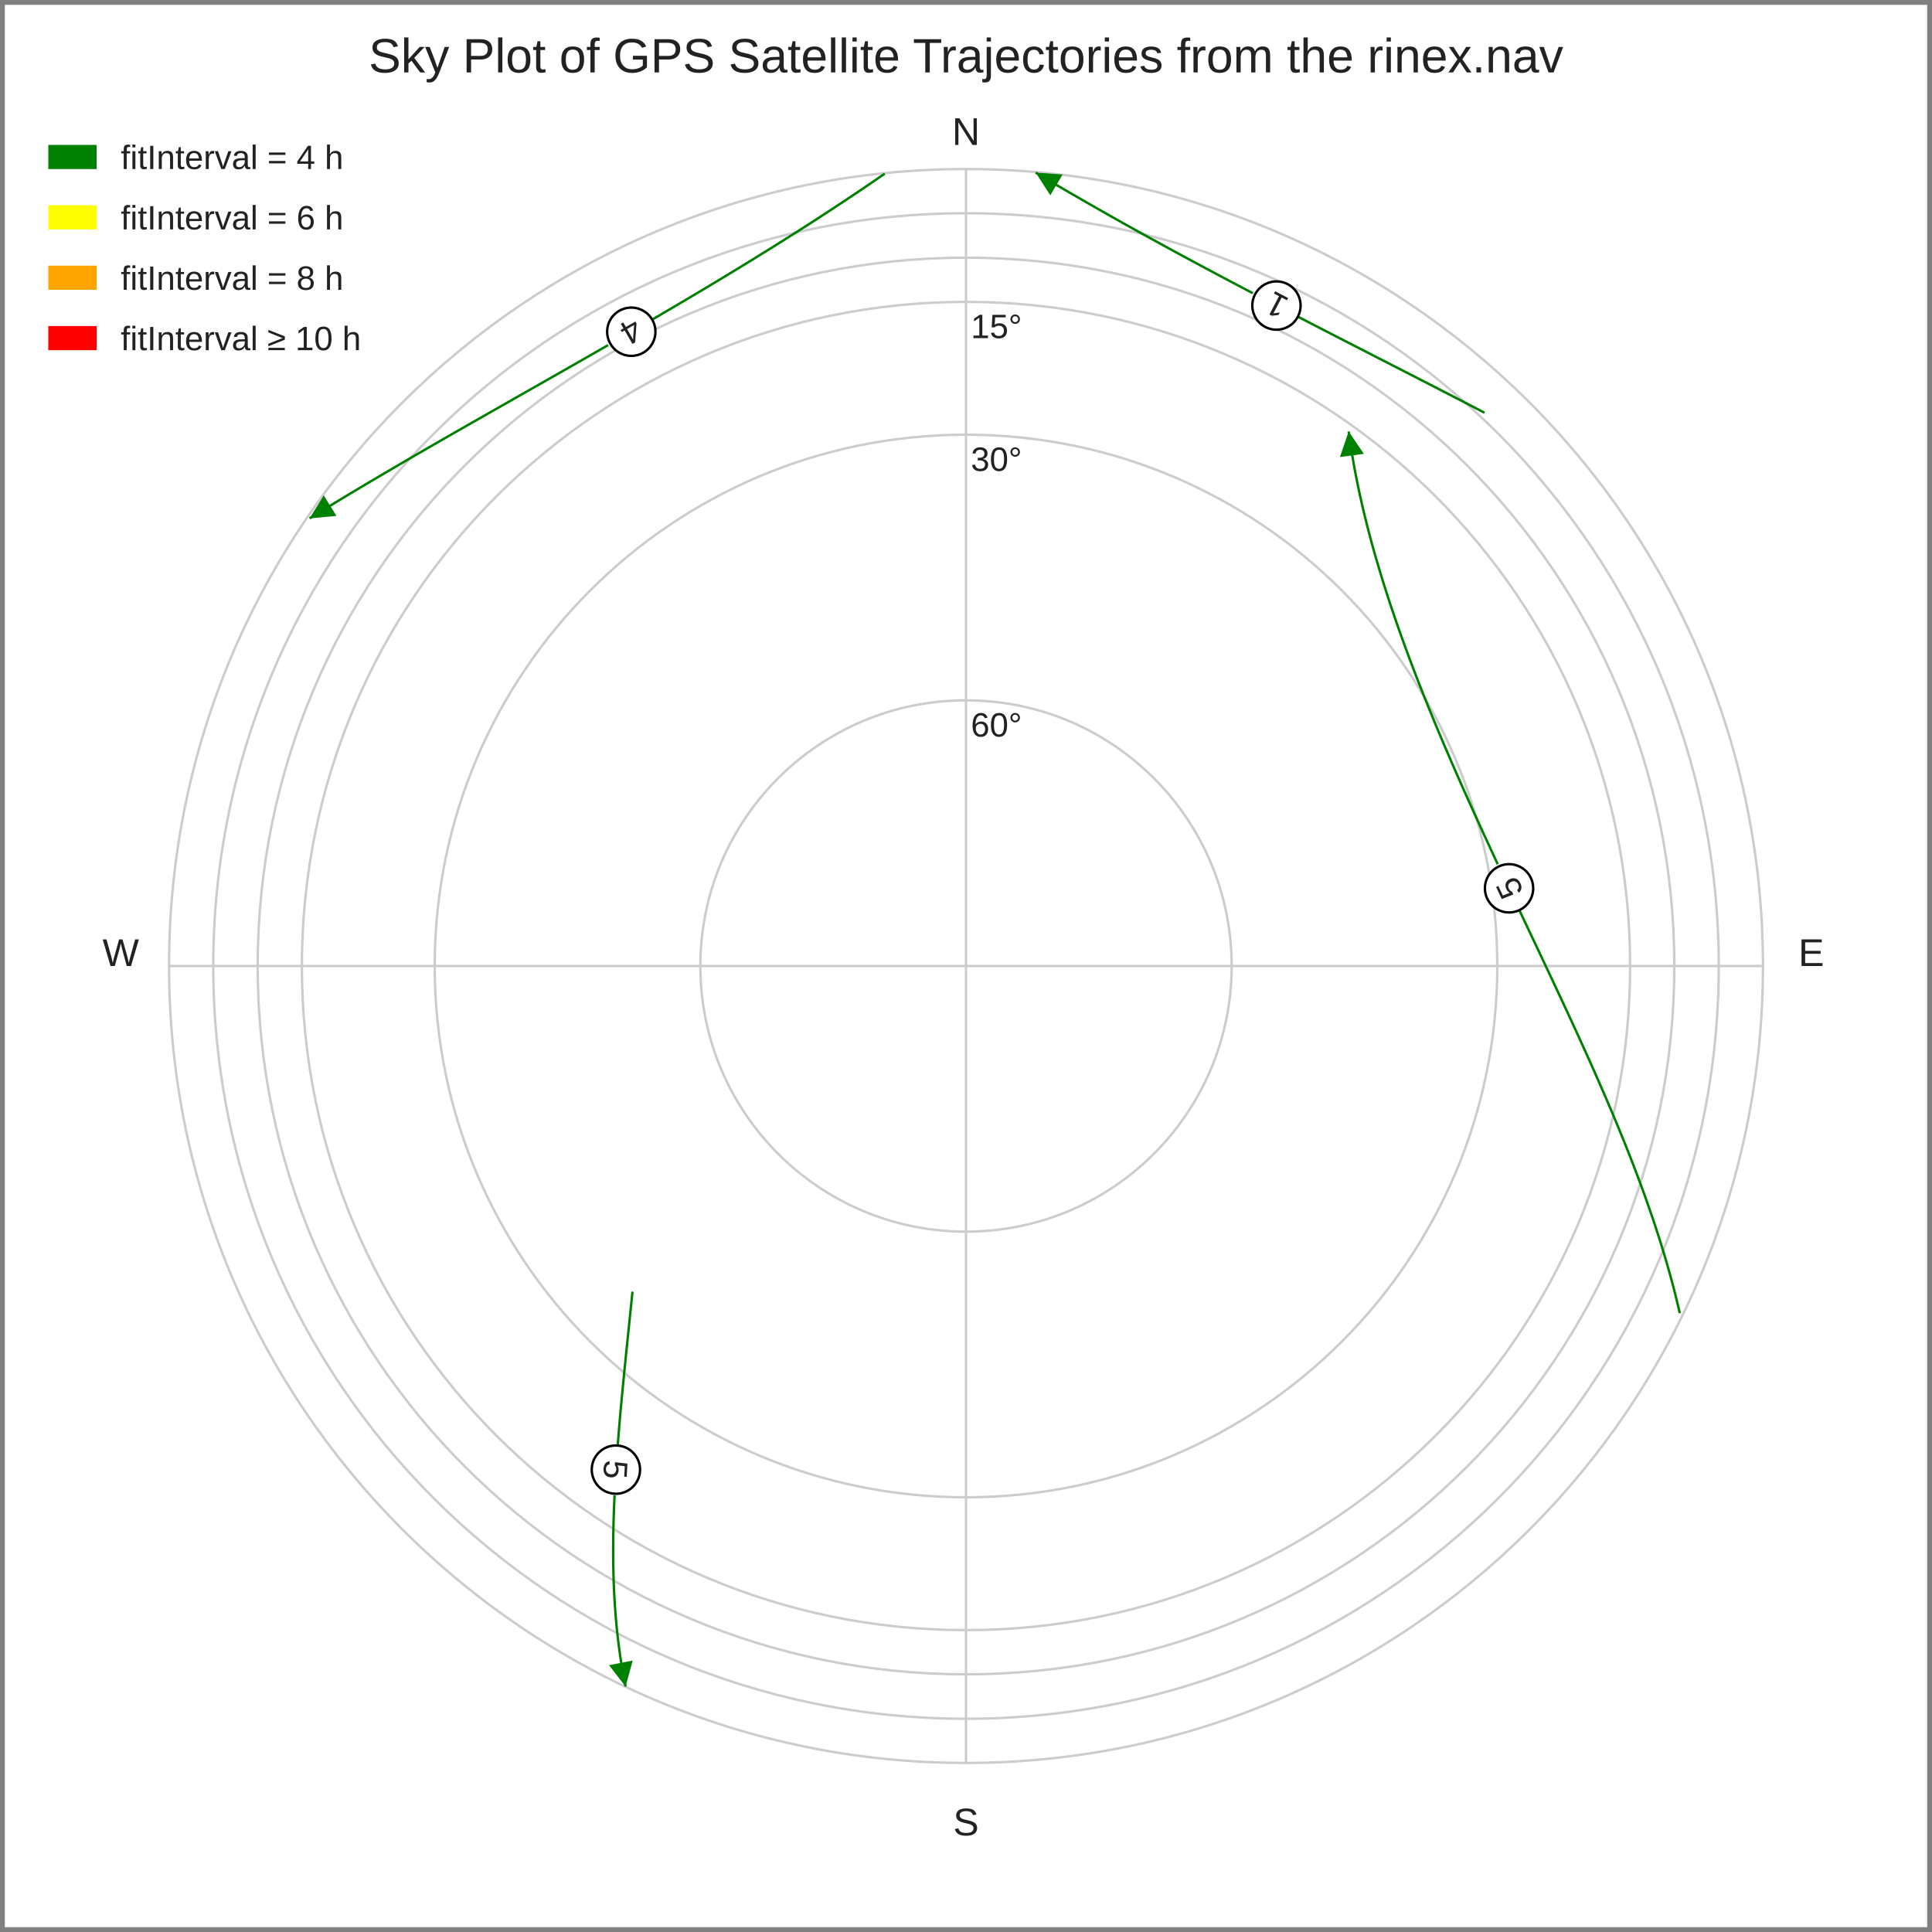
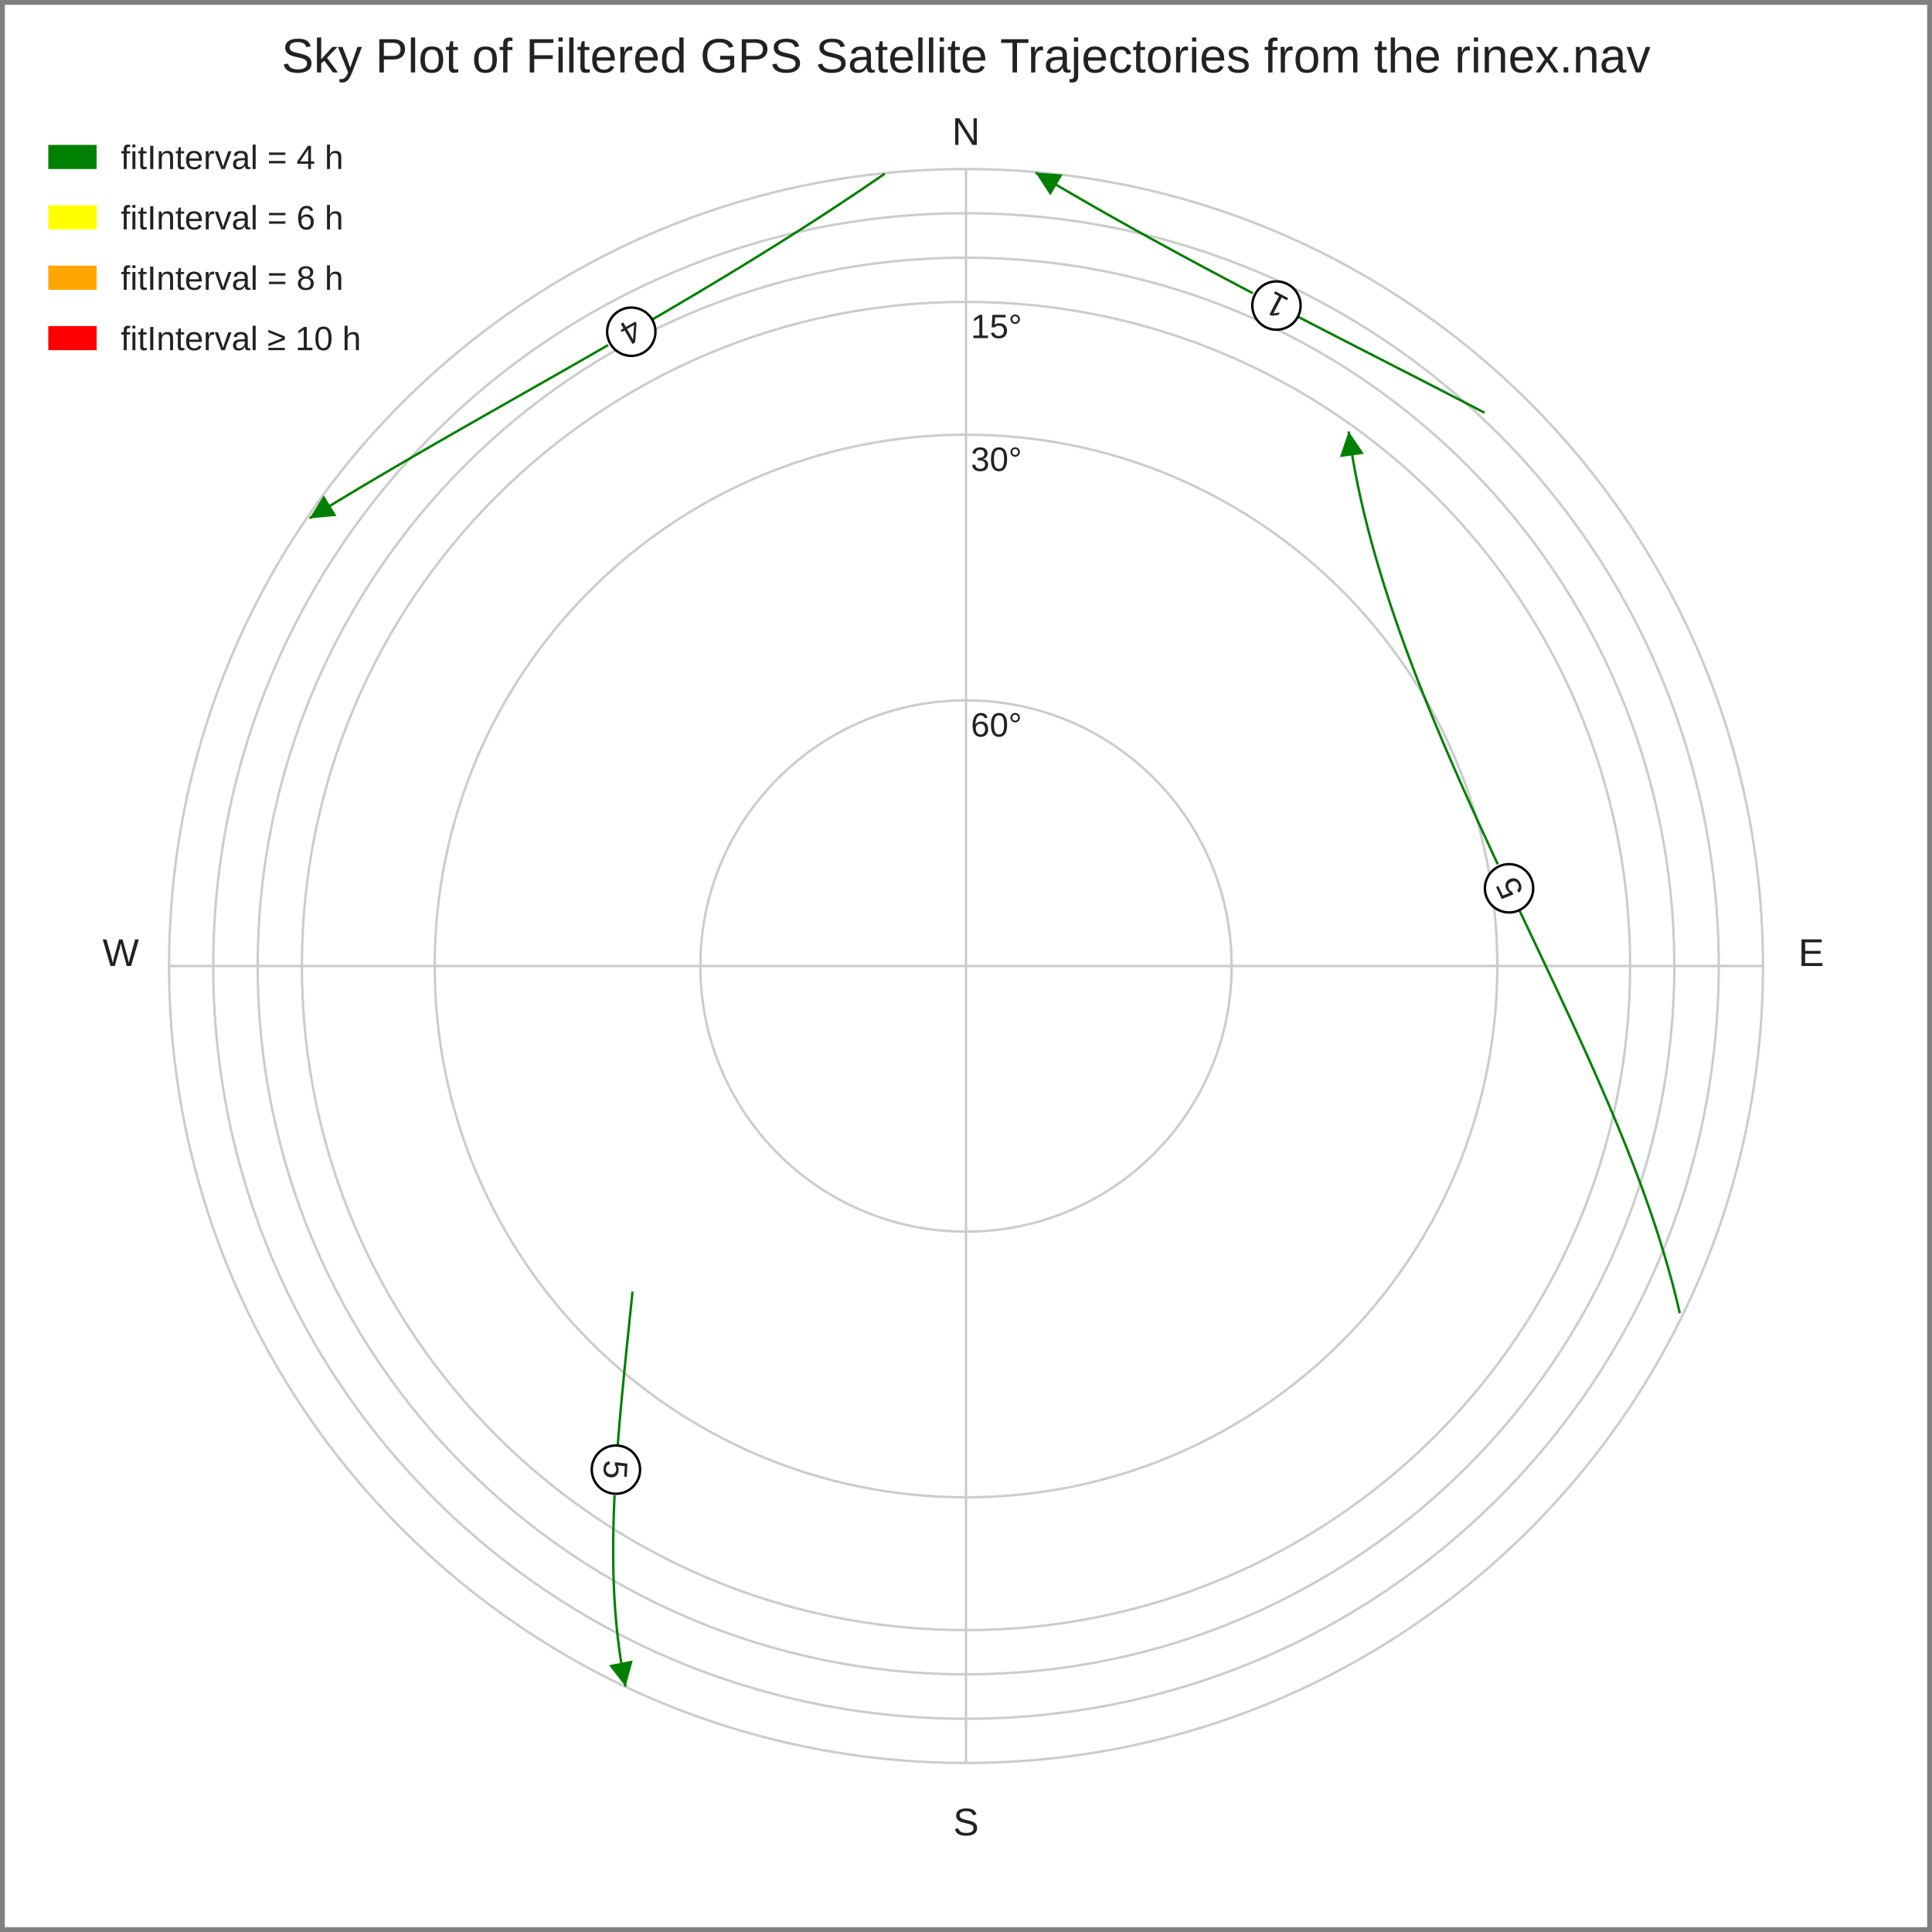
<svg xmlns="http://www.w3.org/2000/svg" width="800" height="800">
  <style>text { font-family: 'Segoe UI',Arial, sans-serif; fill: #222222; }</style>
  <rect width="100%" height="100%" fill="white" />
-   <text x="400" y="30" text-anchor="middle" font-size="20">Sky Plot of GPS Satellite Trajectories from the rinex.nav</text>
+   <text x="400" y="30" text-anchor="middle" font-size="20">Sky Plot of Filtered GPS Satellite Trajectories from the rinex.nav</text>
  <rect x="1" y="1" width="798" height="798" fill="none" stroke="gray" stroke-width="2" />
  <defs>
    <marker id="arrow-green" markerWidth="10" markerHeight="10" refX="10" refY="5" orient="auto" markerUnits="strokeWidth">
      <path d="M0,0 L10,5 L0,10 Z" fill="green" />
    </marker>
    <marker id="arrow-yellow" markerWidth="10" markerHeight="10" refX="10" refY="5" orient="auto" markerUnits="strokeWidth">
      <path d="M0,0 L10,5 L0,10 Z" fill="yellow" />
    </marker>
    <marker id="arrow-orange" markerWidth="10" markerHeight="10" refX="10" refY="5" orient="auto" markerUnits="strokeWidth">
      <path d="M0,0 L10,5 L0,10 Z" fill="orange" />
    </marker>
    <marker id="arrow-red" markerWidth="10" markerHeight="10" refX="10" refY="5" orient="auto" markerUnits="strokeWidth">
      <path d="M0,0 L10,5 L0,10 Z" fill="red" />
    </marker>
  </defs>
  <defs>
    <marker id="sat-1" markerWidth="30" markerHeight="30" refX="23" refY="15" orient="auto" markerUnits="userSpaceOnUse">
      <circle cx="15" cy="15" r="10" fill="white" stroke="black" />
      <text x="15" y="20" font-size="14" text-anchor="middle">1</text>
    </marker>
    <marker id="sat-4" markerWidth="30" markerHeight="30" refX="23" refY="15" orient="auto" markerUnits="userSpaceOnUse">
      <circle cx="15" cy="15" r="10" fill="white" stroke="black" />
      <text x="15" y="20" font-size="14" text-anchor="middle">4</text>
    </marker>
    <marker id="sat-5" markerWidth="30" markerHeight="30" refX="23" refY="15" orient="auto" markerUnits="userSpaceOnUse">
      <circle cx="15" cy="15" r="10" fill="white" stroke="black" />
      <text x="15" y="20" font-size="14" text-anchor="middle">5</text>
    </marker>
  </defs>
  <circle cx="400.0" cy="400.0" r="330.0" stroke="#cccccc" fill="none" />
  <circle cx="400.0" cy="400.0" r="311.7" stroke="#cccccc" fill="none" />
  <circle cx="400.0" cy="400.0" r="293.3" stroke="#cccccc" fill="none" />
  <circle cx="400.0" cy="400.0" r="275.0" stroke="#cccccc" fill="none" />
  <circle cx="400.0" cy="400.0" r="220.0" stroke="#cccccc" fill="none" />
  <circle cx="400.0" cy="400.0" r="110.0" stroke="#cccccc" fill="none" />
  <line x1="70.0" y1="400.0" x2="730.0" y2="400.0" stroke="#cccccc" />
  <line x1="400.0" y1="70.0" x2="400.0" y2="730.0" stroke="#cccccc" />
  <text x="400.0" y="60.0" font-size="16" text-anchor="middle">N</text>
  <text x="750.0" y="400.0" font-size="16" text-anchor="middle">E</text>
  <text x="400.0" y="760.0" font-size="16" text-anchor="middle">S</text>
  <text x="50.0" y="400.0" font-size="16" text-anchor="middle">W</text>
  <text x="402.0" y="140.0" font-size="14" fill="#666666">15°</text>
  <text x="402.0" y="195.0" font-size="14" fill="#666666">30°</text>
  <text x="402.0" y="305.0" font-size="14" fill="#666666">60°</text>
  <rect x="20" y="60" width="20" height="10" fill="green" />
  <text x="50" y="70" font-size="14" fill="black">fitInterval = 4 h</text>
  <rect x="20" y="85" width="20" height="10" fill="yellow" />
  <text x="50" y="95" font-size="14" fill="black">fitInterval = 6 h</text>
  <rect x="20" y="110" width="20" height="10" fill="orange" />
  <text x="50" y="120" font-size="14" fill="black">fitInterval = 8 h</text>
  <rect x="20" y="135" width="20" height="10" fill="red" />
  <text x="50" y="145" font-size="14" fill="black">fitInterval ≥ 10 h</text>
  <polyline points="614.71,170.91 611.96,169.47 609.20,168.04 606.44,166.61 603.68,165.18 600.92,163.76 598.16,162.34 595.40,160.91 592.64,159.49 589.88,158.08 587.12,156.66 584.36,155.24 581.61,153.83 578.85,152.42 576.09,151.00 573.34,149.59 570.58,148.18 567.83,146.77 565.08,145.36 562.33,143.95 559.59,142.54 556.84,141.13 554.10,139.73 551.36,138.32 548.62,136.91 545.89,135.50 543.16,134.09 540.44,132.69 537.71,131.28 534.99,129.87 532.28,128.46 529.57,127.05 526.86,125.64 524.16,124.23 521.46,122.82 " stroke="green" fill="none" marker-end="url(#sat-1)" />
  <polyline points="518.77,121.41 516.08,120.00 513.40,118.59 510.72,117.17 508.05,115.76 505.38,114.35 502.72,112.93 500.07,111.52 497.42,110.10 494.78,108.68 492.15,107.27 489.52,105.85 486.90,104.43 484.29,103.01 481.68,101.58 479.08,100.16 476.49,98.74 473.91,97.31 471.33,95.89 468.76,94.46 466.20,93.03 463.65,91.60 461.11,90.17 458.57,88.74 456.05,87.31 453.53,85.87 451.02,84.44 448.52,83.00 446.03,81.56 443.55,80.13 441.07,78.69 438.61,77.25 436.16,75.80 433.71,74.36 431.28,72.91 428.85,71.47 " stroke="green" fill="none" marker-end="url(#arrow-green)" />
  <polyline points="366.35,71.92 364.07,73.48 361.79,75.05 359.49,76.61 357.18,78.18 354.86,79.74 352.53,81.30 350.19,82.86 347.84,84.42 345.48,85.97 343.11,87.53 340.72,89.08 338.33,90.64 335.93,92.19 333.51,93.74 331.09,95.29 328.65,96.84 326.21,98.38 323.76,99.93 321.29,101.48 318.82,103.02 316.34,104.56 313.85,106.10 311.35,107.65 308.84,109.19 306.33,110.73 303.80,112.26 301.27,113.80 298.73,115.34 296.18,116.87 293.62,118.41 291.06,119.94 288.49,121.48 285.91,123.01 283.32,124.54 280.73,126.07 278.13,127.60 275.53,129.13 272.92,130.66 270.30,132.19 267.67,133.72 265.05,135.25 262.41,136.78 259.77,138.31 257.13,139.83 254.48,141.36 " stroke="green" fill="none" marker-end="url(#sat-4)" />
  <polyline points="251.82,142.89 249.16,144.42 246.50,145.94 243.84,147.47 241.16,149.00 238.49,150.53 235.81,152.05 233.13,153.58 230.45,155.11 227.76,156.64 225.07,158.17 222.38,159.70 219.69,161.23 216.99,162.76 214.30,164.29 211.60,165.83 208.90,167.36 206.20,168.90 203.49,170.44 200.79,171.98 198.09,173.52 195.38,175.06 192.68,176.60 189.97,178.15 187.27,179.70 184.57,181.25 181.86,182.80 179.16,184.36 176.46,185.91 173.76,187.48 171.06,189.04 168.36,190.61 165.67,192.18 162.97,193.75 160.28,195.33 157.59,196.91 154.90,198.50 152.22,200.09 149.53,201.68 146.85,203.29 144.18,204.89 141.50,206.50 138.83,208.12 136.17,209.74 133.50,211.37 130.84,213.00 128.19,214.64 " stroke="green" fill="none" marker-end="url(#arrow-green)" />
  <polyline points="261.90,534.85 261.61,537.65 261.33,540.45 261.04,543.24 260.75,546.02 260.47,548.80 260.18,551.58 259.90,554.35 259.61,557.11 259.33,559.87 259.05,562.62 258.78,565.37 258.51,568.11 258.24,570.85 257.97,573.58 257.71,576.31 257.45,579.03 257.20,581.74 256.95,584.45 256.71,587.16 256.48,589.85 256.26,592.55 256.04,595.23 255.83,597.92 255.62,600.59 255.43,603.26 255.24,605.93 255.07,608.59 254.90,611.24 254.75,613.89 254.61,616.53 " stroke="green" fill="none" marker-end="url(#sat-5)" />
  <polyline points="254.48,619.17 254.36,621.80 254.25,624.43 254.16,627.05 254.08,629.67 254.01,632.28 253.96,634.89 253.92,637.49 253.90,640.08 253.90,642.67 253.91,645.26 253.94,647.84 253.99,650.42 254.05,652.99 254.14,655.55 254.24,658.11 254.37,660.66 254.51,663.21 254.68,665.76 254.87,668.30 255.08,670.83 255.31,673.36 255.57,675.89 255.85,678.40 256.16,680.92 256.49,683.43 256.84,685.93 257.23,688.43 257.64,690.92 258.08,693.40 258.55,695.89 259.04,698.36 " stroke="green" fill="none" marker-end="url(#arrow-green)" />
  <polyline points="695.56,543.75 694.90,540.93 694.22,538.11 693.52,535.30 692.80,532.49 692.05,529.69 691.28,526.90 690.49,524.11 689.68,521.33 688.85,518.55 688.00,515.77 687.14,513.01 686.25,510.24 685.35,507.48 684.43,504.72 683.49,501.97 682.53,499.22 681.56,496.48 680.58,493.73 679.58,491.00 678.56,488.26 677.53,485.53 676.49,482.79 675.43,480.07 674.36,477.34 673.28,474.62 672.18,471.89 671.07,469.17 669.96,466.45 668.83,463.74 667.69,461.02 666.54,458.31 665.38,455.59 664.21,452.88 663.03,450.17 661.84,447.46 660.65,444.74 659.45,442.03 658.24,439.32 657.02,436.61 655.79,433.90 654.56,431.19 653.33,428.48 652.08,425.77 650.84,423.06 649.58,420.35 648.32,417.64 647.06,414.93 645.80,412.22 644.53,409.51 643.26,406.79 641.98,404.08 640.70,401.37 639.42,398.65 638.14,395.94 636.86,393.22 635.57,390.51 634.29,387.79 633.00,385.07 631.71,382.35 630.43,379.63 629.14,376.92 627.86,374.20 626.58,371.47 625.29,368.75 624.02,366.03 622.74,363.31 621.46,360.59 " stroke="green" fill="none" marker-end="url(#sat-5)" />
  <polyline points="620.19,357.87 618.92,355.15 617.66,352.42 616.40,349.70 615.14,346.98 613.89,344.26 612.65,341.53 611.40,338.81 610.17,336.09 608.94,333.37 607.72,330.65 606.50,327.93 605.29,325.21 604.09,322.50 602.90,319.78 601.71,317.07 600.53,314.35 599.36,311.64 598.20,308.93 597.05,306.22 595.91,303.51 594.78,300.81 593.66,298.10 592.55,295.40 591.45,292.71 590.37,290.01 589.29,287.32 588.23,284.63 587.17,281.94 586.14,279.26 585.11,276.58 584.10,273.90 583.10,271.23 582.11,268.56 581.14,265.89 580.18,263.23 579.24,260.57 578.31,257.92 577.40,255.27 576.51,252.63 575.62,249.99 574.76,247.35 573.91,244.72 573.08,242.10 572.27,239.48 571.47,236.87 570.69,234.26 569.93,231.66 569.18,229.07 568.46,226.48 567.75,223.90 567.06,221.32 566.39,218.75 565.74,216.19 565.11,213.63 564.50,211.09 563.91,208.55 563.34,206.01 562.79,203.49 562.26,200.97 561.75,198.46 561.26,195.95 560.79,193.46 560.35,190.97 559.92,188.49 559.52,186.02 559.14,183.56 558.78,181.11 558.45,178.67 " stroke="green" fill="none" marker-end="url(#arrow-green)" />
</svg>
